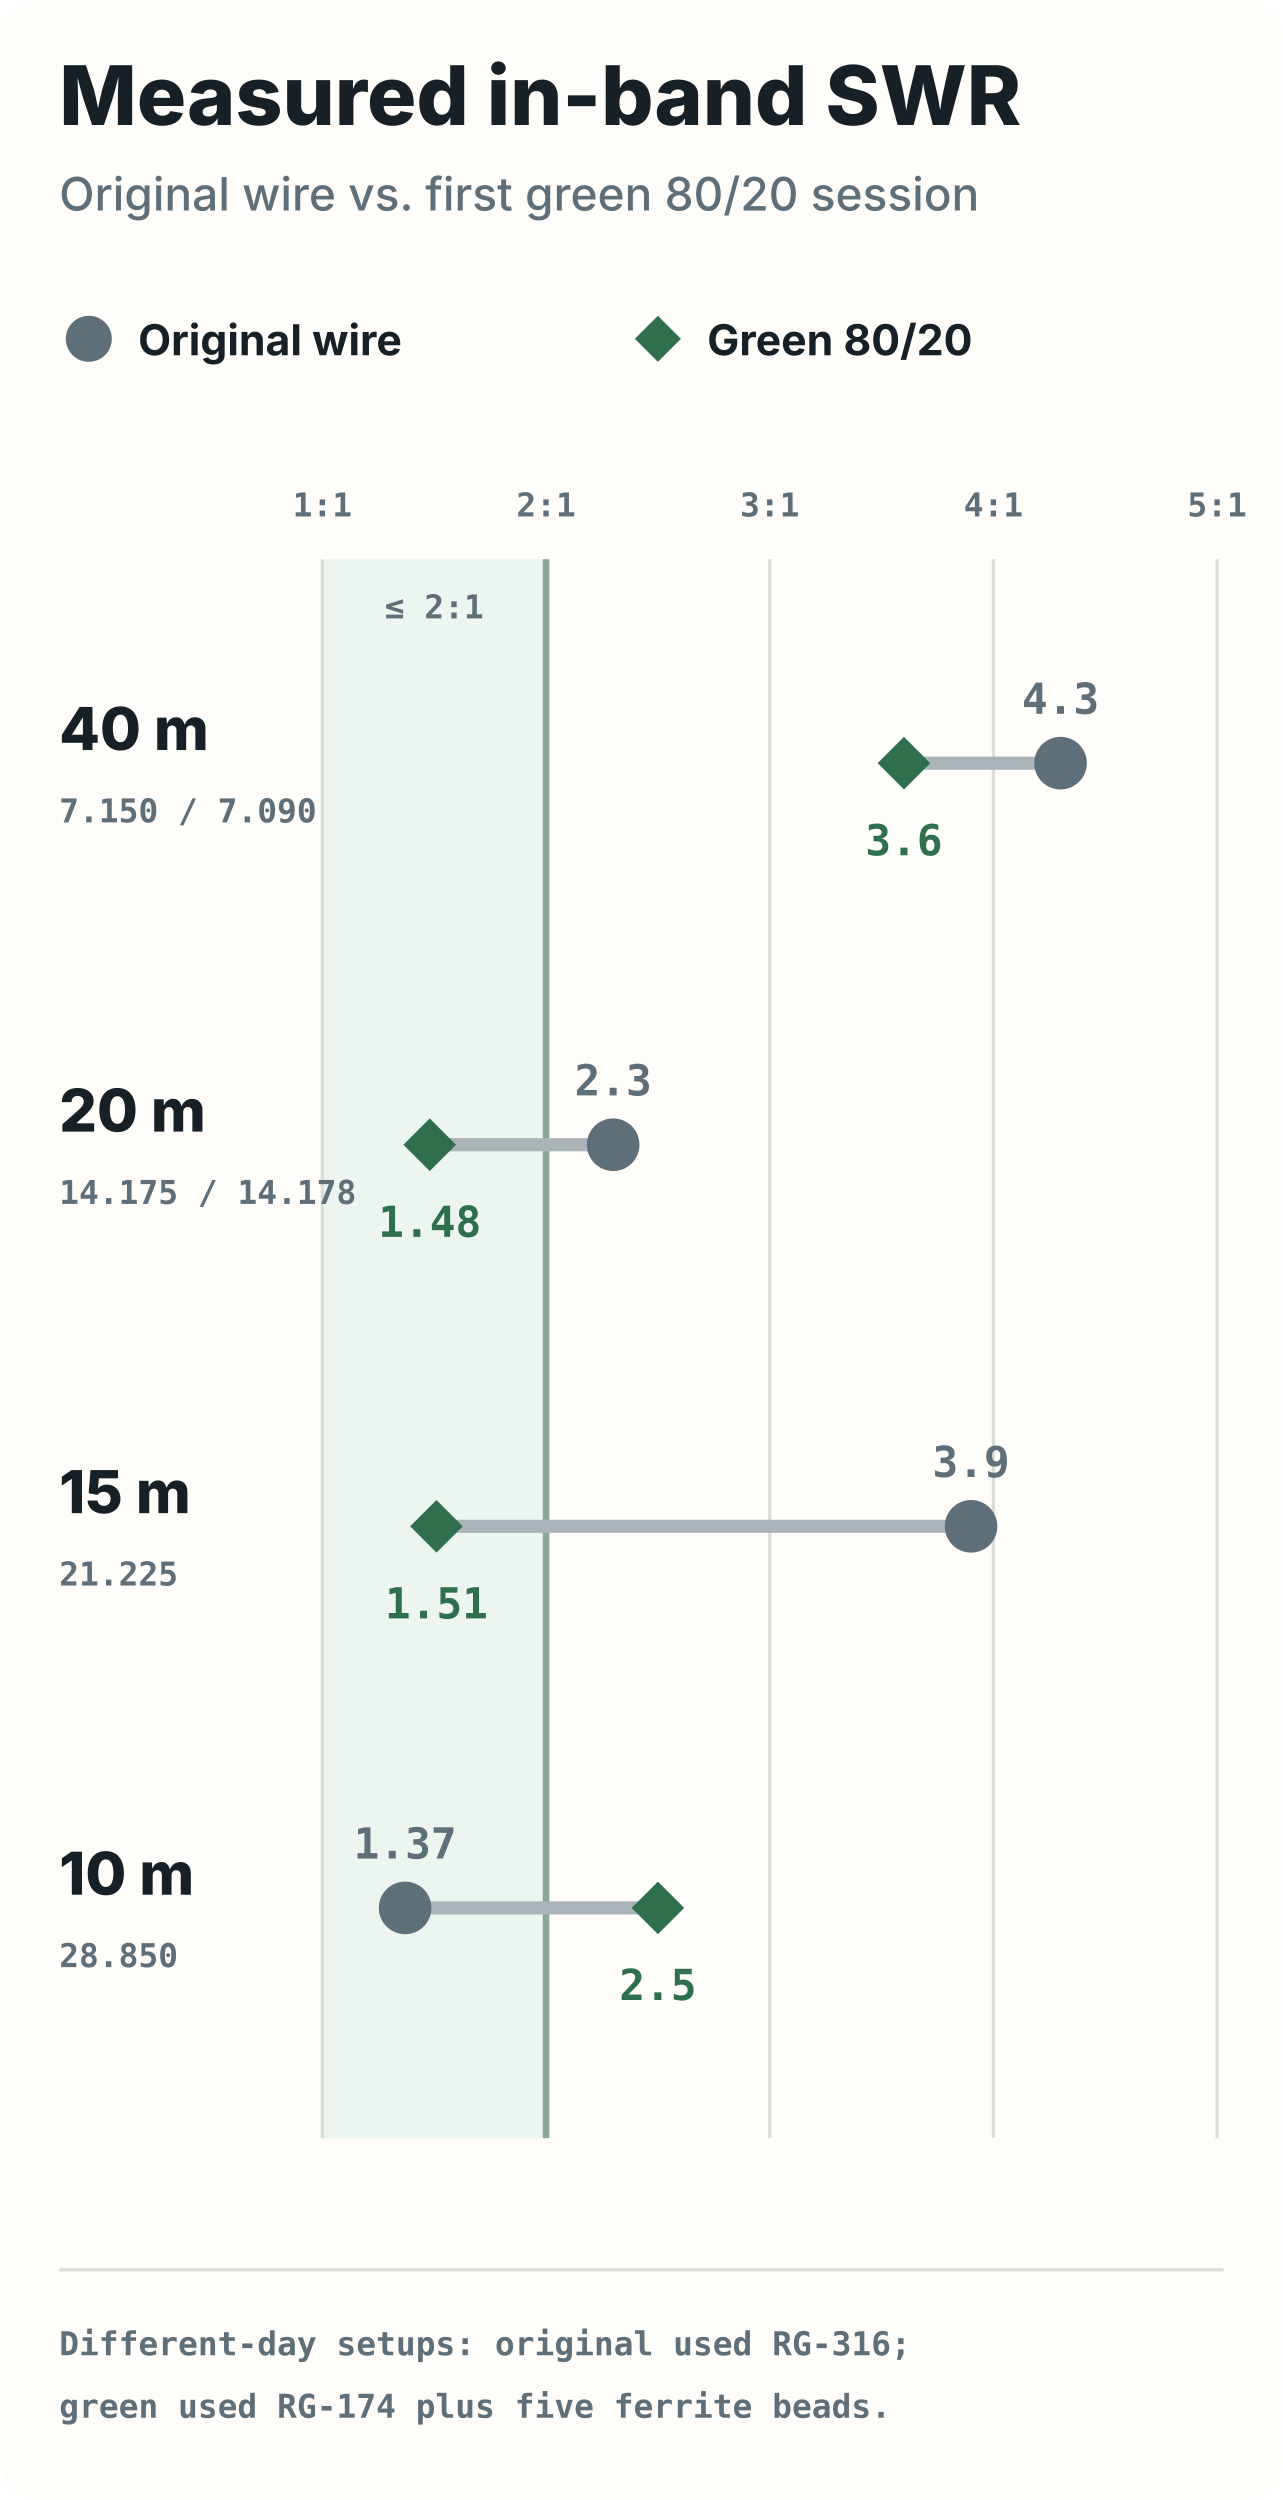
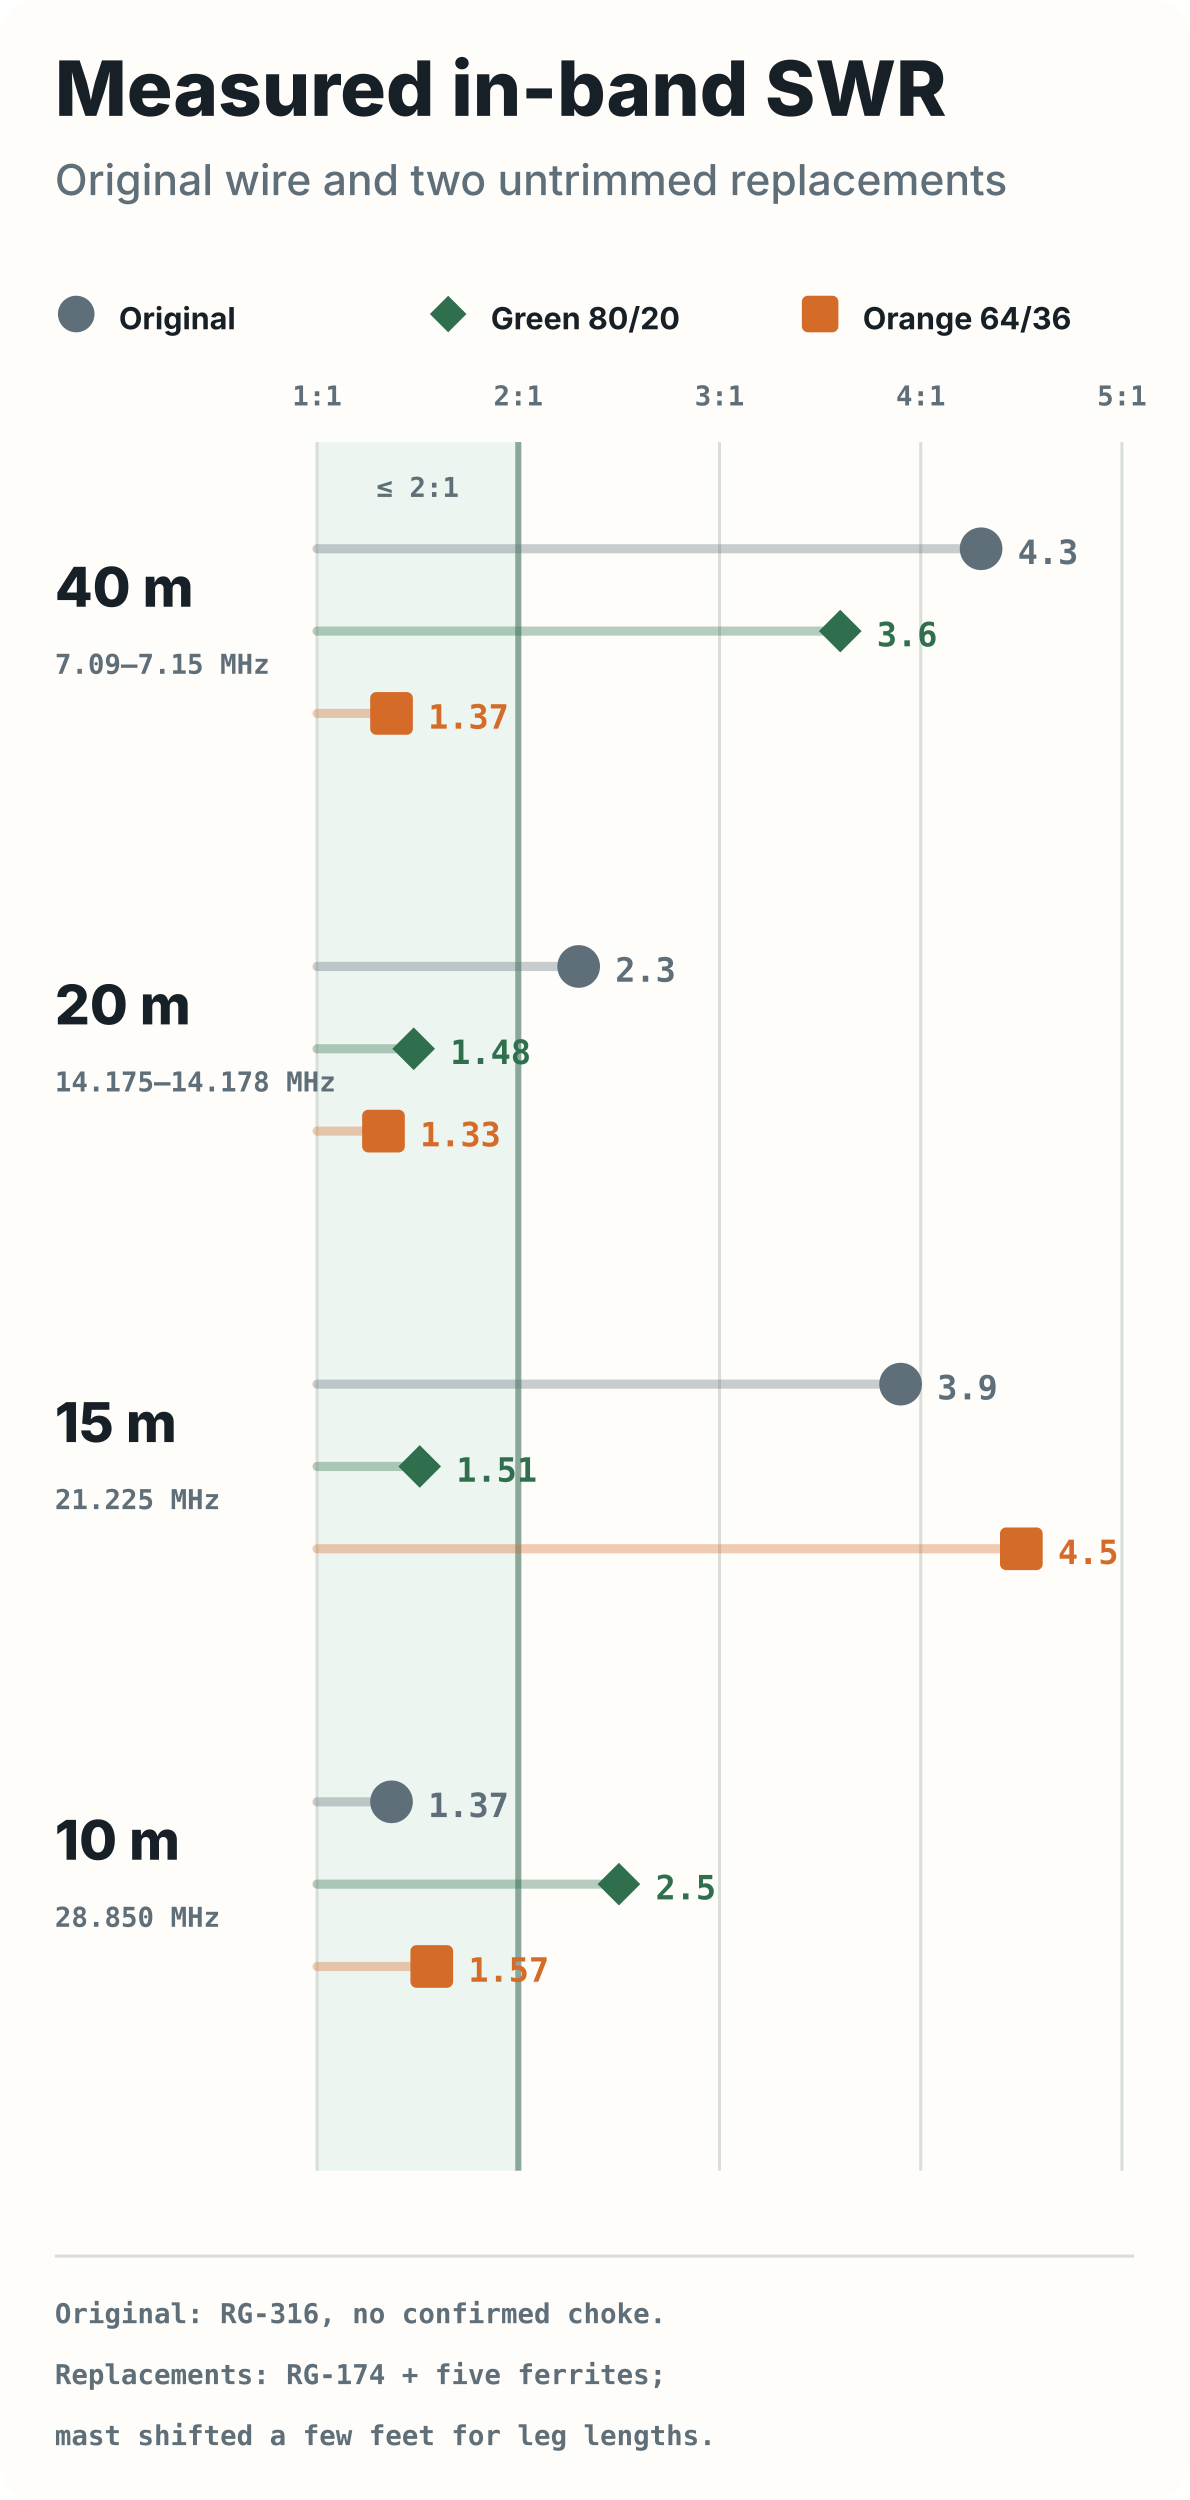
- <svg xmlns="http://www.w3.org/2000/svg" width="390" height="760" viewBox="0 0 390 760" role="img" aria-labelledby="mobile-title mobile-description">
+ <svg xmlns="http://www.w3.org/2000/svg" width="390" height="820" viewBox="0 0 390 820" role="img" aria-labelledby="title description">
  <style>
    .title { font: 800 25px Inter, ui-sans-serif, system-ui, sans-serif; fill: #172026; }
    .subtitle { font: 500 14px Inter, ui-sans-serif, system-ui, sans-serif; fill: #5f6f79; }
-     .legend { font: 700 13px Inter, ui-sans-serif, system-ui, sans-serif; fill: #172026; }
-     .tick, .frequency, .footnote { font: 700 10px ui-monospace, SFMono-Regular, Menlo, monospace; fill: #5f6f79; }
+     .legend { font: 700 10px Inter, ui-sans-serif, system-ui, sans-serif; fill: #172026; }
+     .tick, .frequency, .footnote { font: 700 9px ui-monospace, SFMono-Regular, Menlo, monospace; fill: #5f6f79; }
    .band { font: 800 18px Inter, ui-sans-serif, system-ui, sans-serif; fill: #172026; }
-     .value { font: 800 13px ui-monospace, SFMono-Regular, Menlo, monospace; }
-     .original-value { fill: #5f6f79; }
-     .green-value { fill: #2f6f4e; }
+     .frequency { font-size: 9px; }
+     .value { font: 800 11px ui-monospace, SFMono-Regular, Menlo, monospace; }
  </style>
-   <rect width="390" height="760" rx="12" fill="#fffdfa" />
-   <rect x="98" y="170" width="68" height="480" fill="#edf5f0" />
+   <rect width="390" height="820" rx="12" fill="#fffdfa" />
+   <rect x="104" y="145" width="66" height="567" fill="#edf5f0" />
  <text x="18" y="38" class="title">Measured in-band SWR</text>
-   <text x="18" y="64" class="subtitle">Original wire vs. first green 80/20 session</text>
-   <circle cx="27" cy="103" r="7" fill="#5f6f79" />
-   <text x="42" y="108" class="legend">Original wire</text>
-   <polygon points="200,96 207,103 200,110 193,103" fill="#2f6f4e" />
-   <text x="215" y="108" class="legend">Green 80/20</text>
-   <text x="132" y="188" text-anchor="middle" class="frequency" fill="#2f6f4e">≤ 2:1</text>
-   <line x1="98" y1="170" x2="98" y2="650" stroke="#d9ded8" stroke-width="1" />
-   <text x="98" y="157" text-anchor="middle" class="tick">1:1</text>
-   <line x1="166" y1="170" x2="166" y2="650" stroke="#8ba79a" stroke-width="2" />
-   <text x="166" y="157" text-anchor="middle" class="tick">2:1</text>
-   <line x1="234" y1="170" x2="234" y2="650" stroke="#d9ded8" stroke-width="1" />
-   <text x="234" y="157" text-anchor="middle" class="tick">3:1</text>
-   <line x1="302" y1="170" x2="302" y2="650" stroke="#d9ded8" stroke-width="1" />
-   <text x="302" y="157" text-anchor="middle" class="tick">4:1</text>
-   <line x1="370" y1="170" x2="370" y2="650" stroke="#d9ded8" stroke-width="1" />
-   <text x="370" y="157" text-anchor="middle" class="tick">5:1</text>
+   <text x="18" y="64" class="subtitle">Original wire and two untrimmed replacements</text>
+   <circle cx="25" cy="103" r="6" fill="#5f6f79" />
+   <text x="39" y="108" class="legend">Original</text>
+   <polygon points="147,97 153,103 147,109 141,103" fill="#2f6f4e" />
+   <text x="161" y="108" class="legend">Green 80/20</text>
+   <rect x="263" y="97" width="12" height="12" rx="2" fill="#d46b28" />
+   <text x="283" y="108" class="legend">Orange 64/36</text>
+   <text x="137" y="163" text-anchor="middle" class="frequency" fill="#2f6f4e">≤ 2:1</text>
+   <line x1="104" y1="145" x2="104" y2="712" stroke="#d9ded8" stroke-width="1" />
+   <text x="104" y="133" text-anchor="middle" class="tick">1:1</text>
+   <line x1="170" y1="145" x2="170" y2="712" stroke="#8ba79a" stroke-width="2" />
+   <text x="170" y="133" text-anchor="middle" class="tick">2:1</text>
+   <line x1="236" y1="145" x2="236" y2="712" stroke="#d9ded8" stroke-width="1" />
+   <text x="236" y="133" text-anchor="middle" class="tick">3:1</text>
+   <line x1="302" y1="145" x2="302" y2="712" stroke="#d9ded8" stroke-width="1" />
+   <text x="302" y="133" text-anchor="middle" class="tick">4:1</text>
+   <line x1="368" y1="145" x2="368" y2="712" stroke="#d9ded8" stroke-width="1" />
+   <text x="368" y="133" text-anchor="middle" class="tick">5:1</text>
  <g>
-     <text x="18" y="228" class="band">40 m</text>
-     <text x="18" y="250" class="frequency">7.150 / 7.090</text>
-     <line x1="274.8" y1="232" x2="322.4" y2="232" stroke="#aab4b8" stroke-width="4" stroke-linecap="round" />
-     <circle cx="322.4" cy="232" r="8" fill="#5f6f79" />
-     <text x="322.4" y="217" text-anchor="middle" class="value original-value">4.3</text>
-     <polygon points="274.8,224 282.8,232 274.8,240 266.8,232" fill="#2f6f4e" />
-     <text x="274.8" y="260" text-anchor="middle" class="value green-value">3.6</text>
+     <text x="18" y="199" class="band">40 m</text>
+     <text x="18" y="221" class="frequency">7.09–7.15 MHz</text>
+     <line x1="104" y1="180" x2="321.8" y2="180" stroke="#5f6f79" stroke-opacity="0.35" stroke-width="3" stroke-linecap="round" />
+     <circle cx="321.8" cy="180" r="7" fill="#5f6f79" />
+     <text x="333.8" y="185" text-anchor="start" class="value" fill="#5f6f79">4.3</text>
+     <line x1="104" y1="207" x2="275.6" y2="207" stroke="#2f6f4e" stroke-opacity="0.35" stroke-width="3" stroke-linecap="round" />
+     <polygon points="275.6,200 282.6,207 275.6,214 268.6,207" fill="#2f6f4e" />
+     <text x="287.6" y="212" text-anchor="start" class="value" fill="#2f6f4e">3.6</text>
+     <line x1="104" y1="234" x2="128.42" y2="234" stroke="#d46b28" stroke-opacity="0.35" stroke-width="3" stroke-linecap="round" />
+     <rect x="121.42" y="227" width="14" height="14" rx="2" fill="#d46b28" />
+     <text x="140.42" y="239" text-anchor="start" class="value" fill="#d46b28">1.37</text>
  </g>
  <g>
-     <text x="18" y="344" class="band">20 m</text>
-     <text x="18" y="366" class="frequency">14.175 / 14.178</text>
-     <line x1="130.64" y1="348" x2="186.4" y2="348" stroke="#aab4b8" stroke-width="4" stroke-linecap="round" />
-     <circle cx="186.4" cy="348" r="8" fill="#5f6f79" />
-     <text x="186.4" y="333" text-anchor="middle" class="value original-value">2.3</text>
-     <polygon points="130.64,340 138.64,348 130.64,356 122.64,348" fill="#2f6f4e" />
-     <text x="130.64" y="376" text-anchor="middle" class="value green-value">1.48</text>
+     <text x="18" y="336" class="band">20 m</text>
+     <text x="18" y="358" class="frequency">14.175–14.178 MHz</text>
+     <line x1="104" y1="317" x2="189.8" y2="317" stroke="#5f6f79" stroke-opacity="0.35" stroke-width="3" stroke-linecap="round" />
+     <circle cx="189.8" cy="317" r="7" fill="#5f6f79" />
+     <text x="201.8" y="322" text-anchor="start" class="value" fill="#5f6f79">2.3</text>
+     <line x1="104" y1="344" x2="135.68" y2="344" stroke="#2f6f4e" stroke-opacity="0.35" stroke-width="3" stroke-linecap="round" />
+     <polygon points="135.68,337 142.68,344 135.68,351 128.68,344" fill="#2f6f4e" />
+     <text x="147.68" y="349" text-anchor="start" class="value" fill="#2f6f4e">1.48</text>
+     <line x1="104" y1="371" x2="125.78" y2="371" stroke="#d46b28" stroke-opacity="0.35" stroke-width="3" stroke-linecap="round" />
+     <rect x="118.78" y="364" width="14" height="14" rx="2" fill="#d46b28" />
+     <text x="137.78" y="376" text-anchor="start" class="value" fill="#d46b28">1.33</text>
  </g>
  <g>
-     <text x="18" y="460" class="band">15 m</text>
-     <text x="18" y="482" class="frequency">21.225</text>
-     <line x1="132.68" y1="464" x2="295.2" y2="464" stroke="#aab4b8" stroke-width="4" stroke-linecap="round" />
-     <circle cx="295.2" cy="464" r="8" fill="#5f6f79" />
-     <text x="295.2" y="449" text-anchor="middle" class="value original-value">3.9</text>
-     <polygon points="132.68,456 140.68,464 132.68,472 124.68,464" fill="#2f6f4e" />
-     <text x="132.68" y="492" text-anchor="middle" class="value green-value">1.51</text>
+     <text x="18" y="473" class="band">15 m</text>
+     <text x="18" y="495" class="frequency">21.225 MHz</text>
+     <line x1="104" y1="454" x2="295.4" y2="454" stroke="#5f6f79" stroke-opacity="0.35" stroke-width="3" stroke-linecap="round" />
+     <circle cx="295.4" cy="454" r="7" fill="#5f6f79" />
+     <text x="307.4" y="459" text-anchor="start" class="value" fill="#5f6f79">3.9</text>
+     <line x1="104" y1="481" x2="137.66" y2="481" stroke="#2f6f4e" stroke-opacity="0.35" stroke-width="3" stroke-linecap="round" />
+     <polygon points="137.66,474 144.66,481 137.66,488 130.66,481" fill="#2f6f4e" />
+     <text x="149.66" y="486" text-anchor="start" class="value" fill="#2f6f4e">1.51</text>
+     <line x1="104" y1="508" x2="335" y2="508" stroke="#d46b28" stroke-opacity="0.35" stroke-width="3" stroke-linecap="round" />
+     <rect x="328" y="501" width="14" height="14" rx="2" fill="#d46b28" />
+     <text x="347" y="513" text-anchor="start" class="value" fill="#d46b28">4.5</text>
  </g>
  <g>
-     <text x="18" y="576" class="band">10 m</text>
-     <text x="18" y="598" class="frequency">28.850</text>
-     <line x1="123.16" y1="580" x2="200" y2="580" stroke="#aab4b8" stroke-width="4" stroke-linecap="round" />
-     <circle cx="123.16" cy="580" r="8" fill="#5f6f79" />
-     <text x="123.16" y="565" text-anchor="middle" class="value original-value">1.37</text>
-     <polygon points="200,572 208,580 200,588 192,580" fill="#2f6f4e" />
-     <text x="200" y="608" text-anchor="middle" class="value green-value">2.5</text>
+     <text x="18" y="610" class="band">10 m</text>
+     <text x="18" y="632" class="frequency">28.850 MHz</text>
+     <line x1="104" y1="591" x2="128.42" y2="591" stroke="#5f6f79" stroke-opacity="0.35" stroke-width="3" stroke-linecap="round" />
+     <circle cx="128.42" cy="591" r="7" fill="#5f6f79" />
+     <text x="140.42" y="596" text-anchor="start" class="value" fill="#5f6f79">1.37</text>
+     <line x1="104" y1="618" x2="203" y2="618" stroke="#2f6f4e" stroke-opacity="0.35" stroke-width="3" stroke-linecap="round" />
+     <polygon points="203,611 210,618 203,625 196,618" fill="#2f6f4e" />
+     <text x="215" y="623" text-anchor="start" class="value" fill="#2f6f4e">2.5</text>
+     <line x1="104" y1="645" x2="141.62" y2="645" stroke="#d46b28" stroke-opacity="0.35" stroke-width="3" stroke-linecap="round" />
+     <rect x="134.62" y="638" width="14" height="14" rx="2" fill="#d46b28" />
+     <text x="153.62" y="650" text-anchor="start" class="value" fill="#d46b28">1.57</text>
  </g>
-   <line x1="18" y1="690" x2="372" y2="690" stroke="#d9ded8" />
-   <text x="18" y="716" class="footnote">Different-day setups: original used RG-316;</text>
-   <text x="18" y="735" class="footnote">green used RG-174 plus five ferrite beads.</text>
+   <line x1="18" y1="740" x2="372" y2="740" stroke="#d9ded8" />
+   <text x="18" y="762" class="footnote">Original: RG-316, no confirmed choke.</text>
+   <text x="18" y="782" class="footnote">Replacements: RG-174 + five ferrites;</text>
+   <text x="18" y="802" class="footnote">mast shifted a few feet for leg lengths.</text>
</svg>
